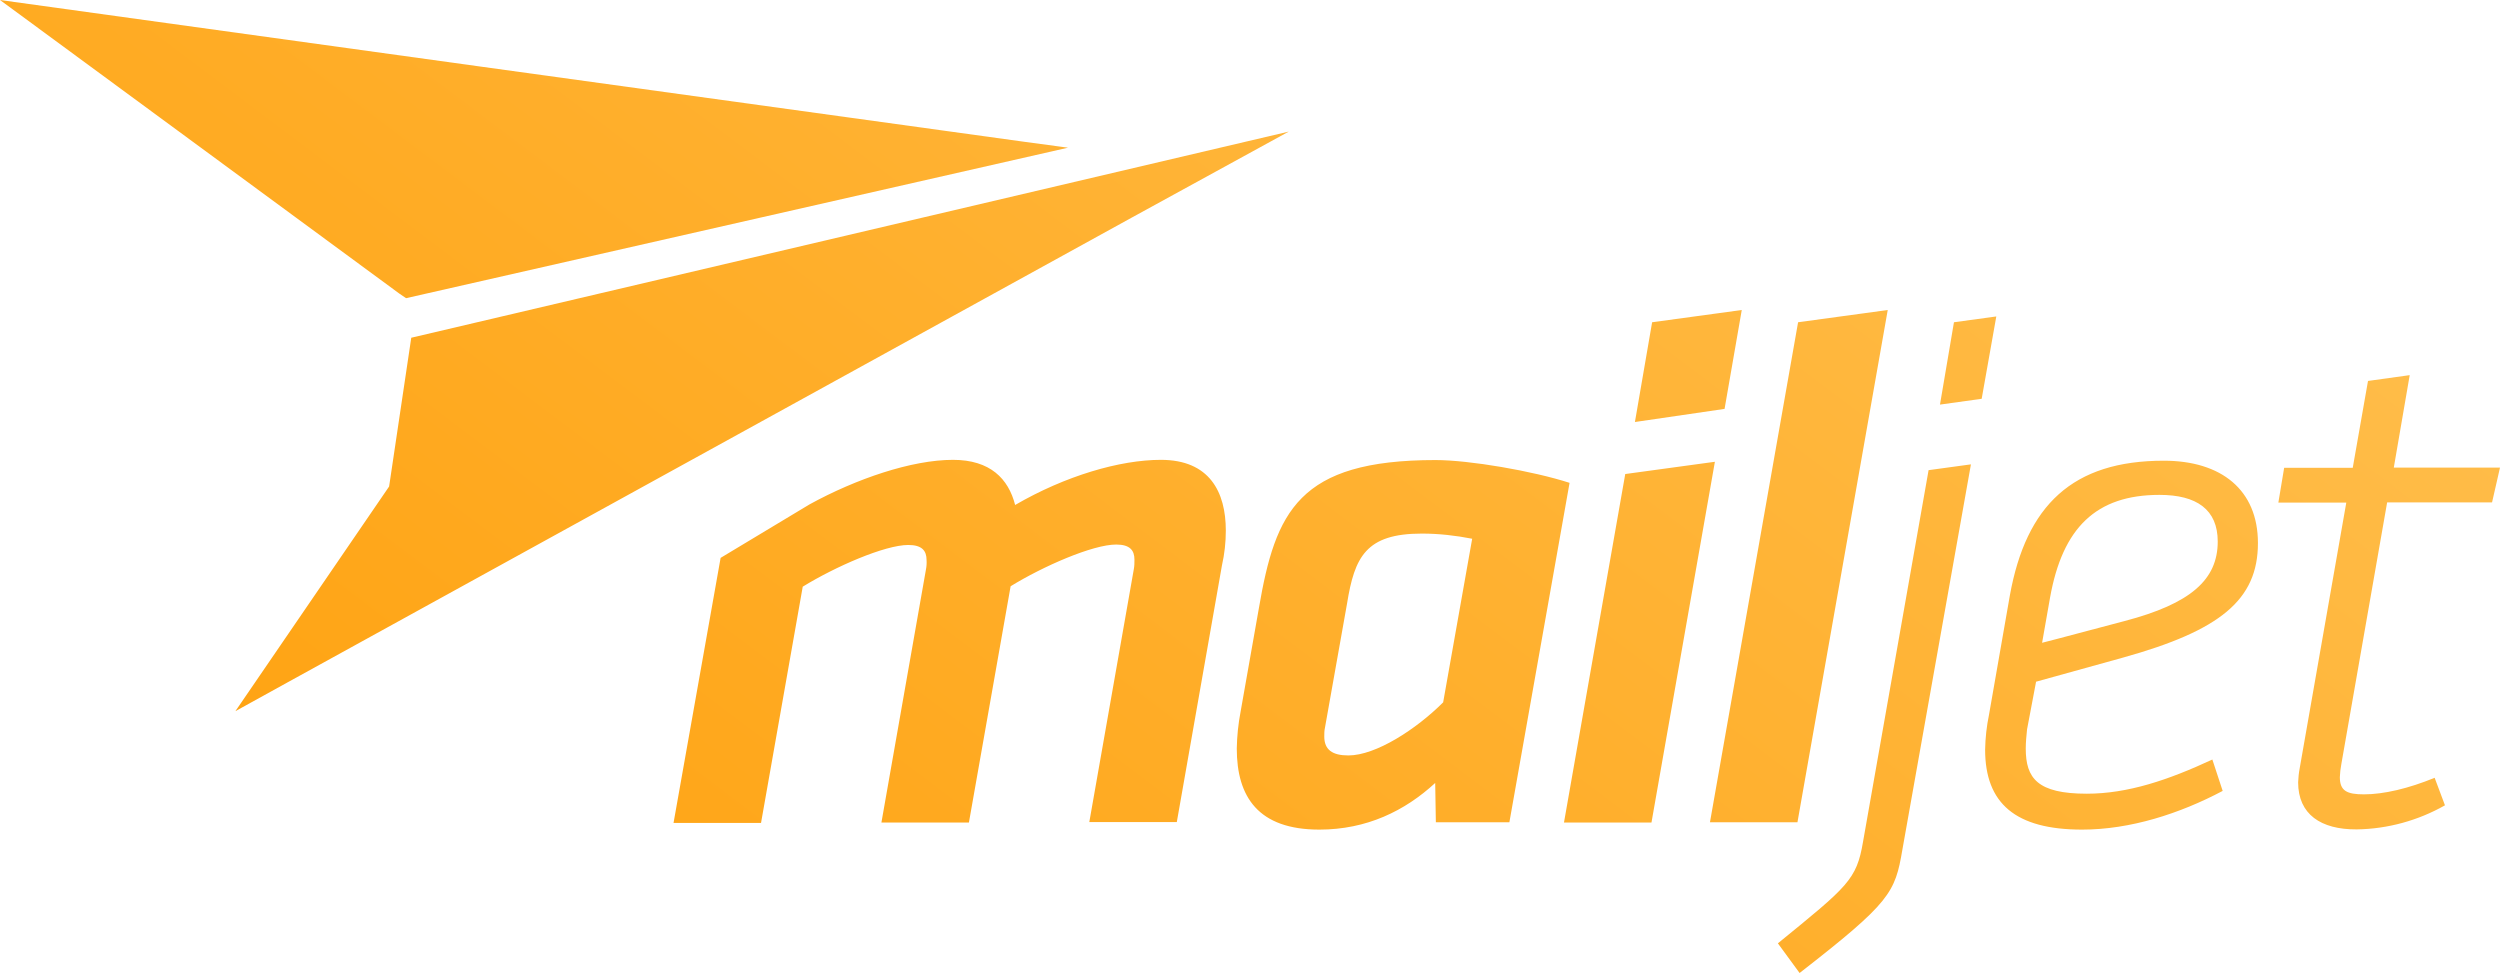
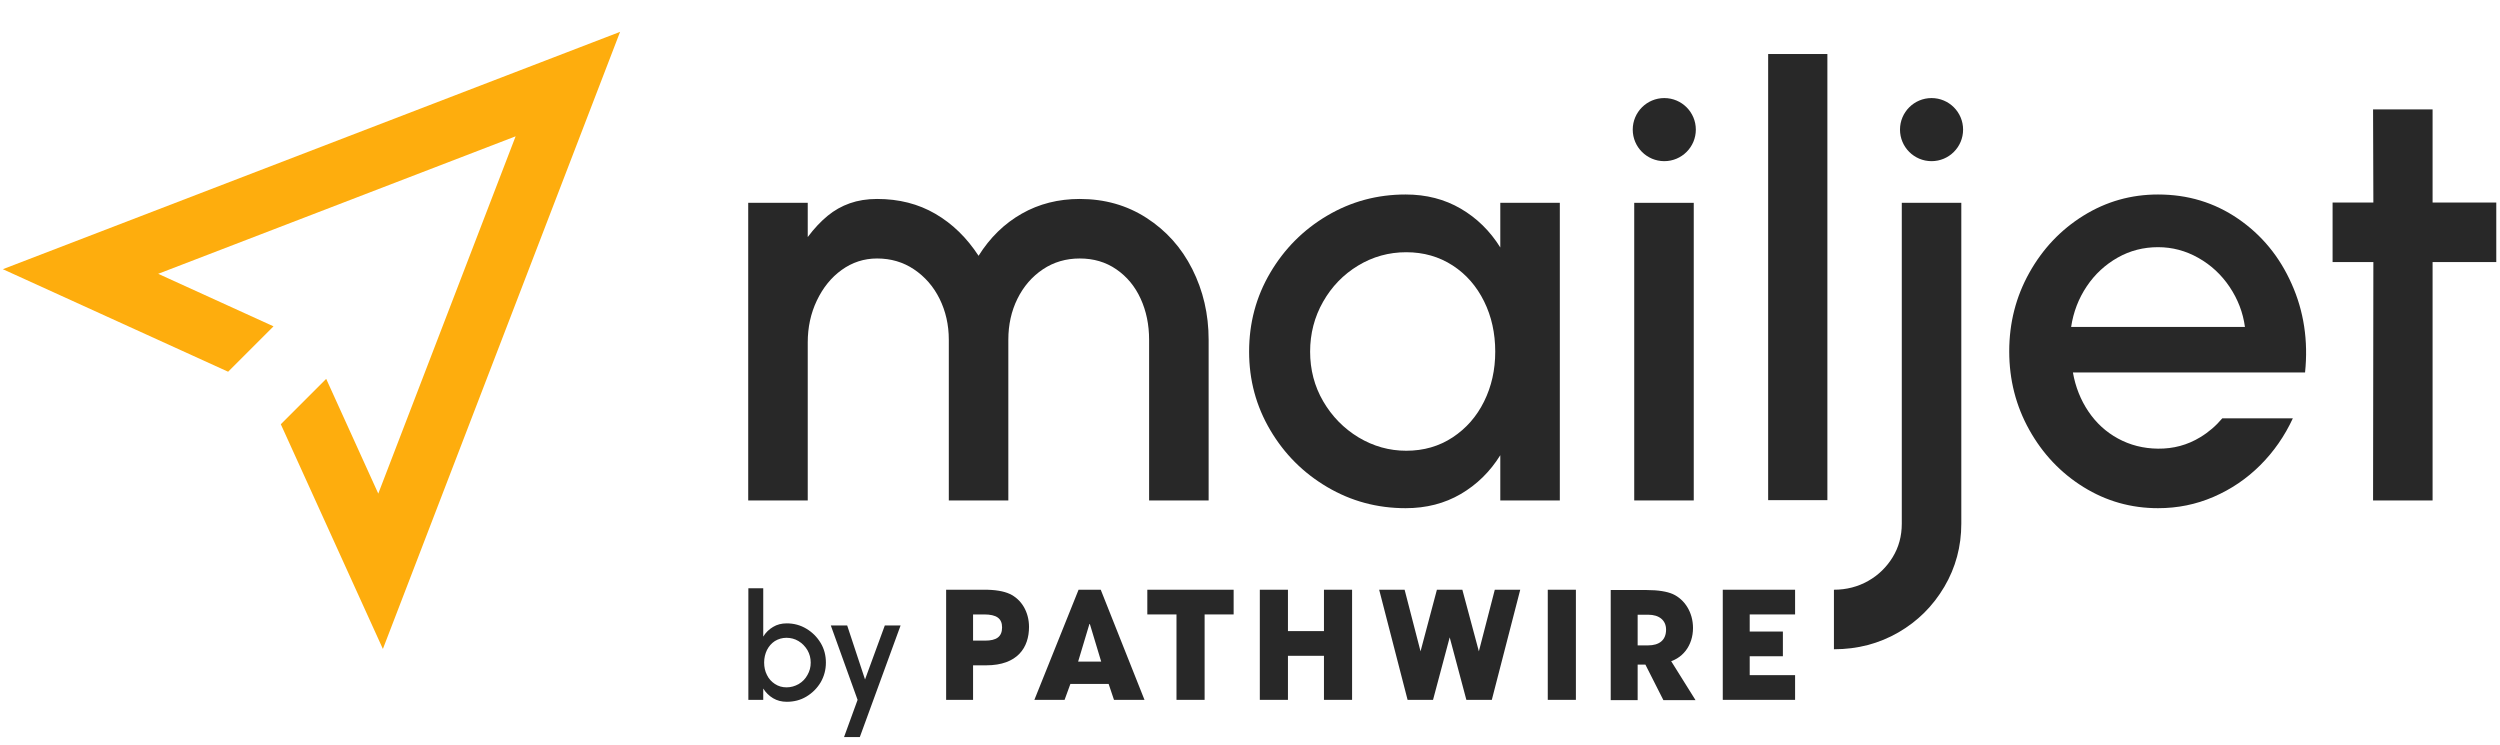
- <svg xmlns="http://www.w3.org/2000/svg" viewBox="2 0.8 1162.9 452.6" width="2500" height="973">
-   <linearGradient id="a" gradientUnits="userSpaceOnUse" x1="776.817" x2="335.384" y1="-85.492" y2="500.309">
-     <stop offset="0" stop-color="#ffbc48" />
-     <stop offset="1" stop-color="#ffa414" />
-   </linearGradient>
-   <path d="M193.3 157.9L183 227.1l-71.5 104.5 24.1-13.3 392.7-216.2L601.5 62zm-2.4-18.4l307.9-70-20-2.7-80.9-11.2-171.4-23.7L2 .8l82.3 60.5 103.5 76.1zm696 256.6c-3.4 20-5.5 24.4-47.8 57.3L829 439.6c32.5-26.5 36.6-29.5 39.6-47.2l30.5-172.9 19.7-2.7zm24-245.4l19.7-2.7-6.8 38.3-19.4 2.7zm34 189.4c-.3 3-.6 6-.6 8.9 0 13.8 5.4 21 28.4 21 19.1 0 38-6.4 58.4-15.9l4.8 14.6c-20 10.6-43 18-65.4 18-31 0-45.1-12.2-45.1-37.2.1-5.5.7-10.9 1.8-16.2l9.7-55.5c7.6-42 29.2-62.7 71.6-62.7 26.8 0 43.8 13.6 43.8 38.3 0 26.5-17.6 40.7-62.8 53.3-31.9 8.8-40.4 11.2-40.4 11.2zm88.7-87.4c0-14.9-9.8-21.7-27.1-21.7-29.5 0-45.1 15.3-50.9 47.8l-3.7 21s6.4-1.6 38.3-10.1c30.9-8.1 43.4-19.3 43.4-37zm37.4 112c.1-2.2.3-4.3.7-6.4l21.7-123.7h-31.6l2.7-16.2h31.9l7.1-40.4 19.4-2.7-7.4 43h49.4l-3.7 16.2h-48.8l-21.3 121.7c-.4 2.1-.6 4-.7 6.1 0 6.4 3.3 8 11.2 8 9.2 0 20.7-2.7 32.9-7.7l4.8 12.8c-12.5 7.1-26.7 11-41.1 11.2-16.6.1-27.2-7-27.2-21.9zM378.6 235.4c21.7-11.9 47.5-20.7 66.7-20.7 17.3 0 25.8 8.8 28.9 21 23.4-13.6 48.8-21 67.8-21 22.6 0 30.2 14.9 30.2 32.9 0 5.5-.6 10.9-1.8 16.2l-21 119.4h-40.7l20.7-117.6c.3-1.5.3-3 .3-4.5 0-4.3-2.1-7-8.5-7-10.9 0-34 10.1-49.1 19.4l-19.4 109.9H412l20.7-117.6c.3-1.5.4-3 .3-4.5 0-4.3-2.1-7-8.5-7-10.9 0-34 10.1-49.1 19.4L356 383.6h-40.7l21.9-123.3m366.9 123h-34.2l-.3-18.3c-14.1 13-31.9 21.7-53.9 21.7-28.4 0-38.4-15.2-38.4-37.7.1-5.8.7-11.6 1.8-17.3l8.5-48.1c7.7-44.8 18.3-68.8 82.1-68.8 15.9 0 45.4 5.1 62.4 10.6zm-17.3-131.9c-7.7-1.5-15.5-2.4-23.4-2.4-26.1 0-31.3 10.9-34.8 32.5l-10.3 57.9c-.3 1.3-.3 2.7-.3 4 0 6.1 3.7 8.8 11.2 8.8 12.8 0 31.6-12.2 44.1-24.7zm71.2-30.1l41.7-5.7-29.5 167.8h-40.7zm12.5-70.6l41.7-5.7-8 46-41.7 6.1zm67.9 0l41.7-5.7-42 238.3h-40.7z" fill="url(#a)" />
+ <svg xmlns="http://www.w3.org/2000/svg" version="1.1" id="Layer_1" x="0px" y="0px" viewBox="0 0 1680 500" style="enable-background:new 0 0 1680 500;" xml:space="preserve">
+   <style type="text/css">
+ 	.st0{fill:#282828;}
+ 	.st1{fill:#FEAD0D;}
+ </style>
+   <g>
+     <path class="st0" d="M502.8,136.3h40v23c4.4-5.9,8.9-10.6,13.4-14.3c4.5-3.7,9.5-6.5,14.9-8.4c5.4-1.9,11.5-2.9,18.3-2.9   c14.7,0,27.7,3.3,39.2,10c11.5,6.7,21.1,16.1,29,28.2c7.7-12.3,17.4-21.7,29-28.3c11.6-6.6,24.6-9.9,39-9.9   c16.7,0,31.6,4.2,44.8,12.7c13.2,8.5,23.5,19.9,30.8,34.4c7.3,14.5,11,30.3,11,47.5v108h-40v-108c0-10.1-1.9-19.3-5.7-27.6   c-3.8-8.3-9.2-14.8-16.3-19.7c-7.1-4.9-15.3-7.3-24.6-7.3c-9.2,0-17.5,2.4-24.8,7.3c-7.3,4.9-13,11.5-17.1,19.8   c-4.1,8.3-6.1,17.5-6.1,27.5v108h-40v-108c0-10-2.1-19.2-6.2-27.5c-4.1-8.3-9.9-14.9-17.2-19.8c-7.3-4.9-15.6-7.3-24.8-7.3   c-8.8,0-16.7,2.6-23.8,7.7c-7.1,5.1-12.6,12-16.7,20.6c-4.1,8.6-6.1,18-6.1,28.1v106.2h-40V136.3z" />
+     <path class="st0" d="M1048.2,136.3v200h-40v-30.4c-6.9,11.1-15.8,19.8-26.6,26.1s-23.1,9.5-37,9.5c-19.1,0-36.6-4.7-52.7-14.2   c-16.1-9.5-28.8-22.2-38.3-38.3c-9.5-16.1-14.2-33.6-14.2-52.7c0-19.2,4.7-36.9,14.2-53c9.5-16.1,22.2-28.9,38.3-38.4   c16.1-9.5,33.6-14.2,52.7-14.2c13.9,0,26.2,3.2,37,9.5c10.8,6.3,19.7,15,26.6,26.1v-30H1048.2z M945,302.9c11.7,0,22.1-3,31.2-9   c9.1-6,16.1-14,21.1-24.1c5-10.1,7.5-21.2,7.5-33.5c0-12.4-2.5-23.7-7.5-33.8c-5-10.1-12-18.2-21.1-24.1   c-9.1-5.9-19.5-8.9-31.2-8.9c-11.7,0-22.5,3-32.4,9c-9.9,6-17.7,14.1-23.5,24.3s-8.7,21.4-8.7,33.5c0,12.1,2.9,23.3,8.8,33.4   c5.9,10.1,13.8,18.2,23.7,24.2C922.9,299.9,933.6,302.9,945,302.9z" />
+     <path class="st0" d="M1138.2,136.3v200h-40v-200H1138.2z" />
+     <path class="st0" d="M1188.2,36.3h39.8v299.8h-39.8V36.3z" />
+     <path class="st0" d="M1232.4,436.3c0-2.4,0-5.1,0-8.1s0-6.1,0-9.3c0-4,0-7.9,0-11.8c0-3.9,0-7.5,0-10.8c8.4,0,16.1-2,23-5.9   c6.9-3.9,12.4-9.3,16.5-16c4.1-6.7,6.1-14.2,6.1-22.5V136.3h40v215.6c0,15.3-3.8,29.5-11.4,42.4c-7.6,12.9-17.9,23.2-30.9,30.7   C1262.7,432.5,1248.3,436.3,1232.4,436.3z" />
+     <path class="st0" d="M1540,190.8c-8.1-18.3-20.1-32.9-36-43.8c-15.9-10.9-33.8-16.3-53.8-16.3c-18.1,0-34.8,4.7-50.1,14.2   c-15.3,9.5-27.4,22.3-36.4,38.4s-13.5,33.7-13.5,52.8c0,19.1,4.5,36.7,13.5,52.8s21.1,28.9,36.4,38.4c15.3,9.5,32,14.2,50.1,14.2   c13.1,0,25.5-2.5,37.3-7.6c11.8-5.1,22.3-12.2,31.4-21.3c9.1-9.1,16.4-19.6,21.9-31.5h-47.4c-4.3,5.1-9.2,9.3-14.8,12.7   c-8.7,5.3-18.1,7.8-28.4,7.7c-9.9-0.1-18.8-2.4-26.9-6.8s-14.7-10.5-19.9-18.2s-8.7-16.5-10.4-26.2h156   C1551.2,229,1548.2,209.1,1540,190.8z M1391.8,219.7c1.5-10,5-19.1,10.5-27.3c5.5-8.2,12.5-14.6,20.8-19.3c8.3-4.7,17.4-7,27.1-7   c9.6,0,18.6,2.4,27.1,7.2s15.5,11.3,21,19.5s9,17.2,10.3,26.9H1391.8z" />
+     <path class="st0" d="M1634.7,176.1v160.2h-40l0.2-160.2h-27.4v-40h27.4l-0.2-62.6h40v62.6h42.8v40H1634.7z" />
+     <circle class="st0" cx="1118.4" cy="87.1" r="21.2" />
+     <circle class="st0" cx="1298" cy="87.1" r="21.2" />
+   </g>
+   <path class="st1" d="M1.9,180.9l151.4,68.9l30.5-30.5l-77.5-35.3l240.2-92.4l-92.3,240.1l-35-77.1l-30.5,30.5l1.6,3.5l67,147.5  L416.7,21.4L1.9,180.9z" />
+   <g>
+     <path class="st0" d="M635.8,470.3v-74h25c7.9-0.1,13.8,1,17.7,2.8c8,3.7,13,12.2,13,22.2c0,13.7-7.6,25.8-28.8,25.8h-8.8v23.2   H635.8z M662,430.5c7.6,0,11.4-2.6,11.4-8.9c0-6-3.7-8.7-12.1-8.7h-7.4v17.6H662z" />
+     <path class="st0" d="M748.6,470.3l-3.6-10.7h-25.7l-3.9,10.7h-20.3l29.7-74h14.9l29.4,74H748.6z M732.4,419.4l-0.3-0.1l-7.6,25.3   H740L732.4,419.4z" />
+     <path class="st0" d="M790.6,470.3v-57.4H771v-16.6h58v16.6h-19.5v57.4H790.6z" />
+     <path class="st0" d="M889.7,470.3v-29.6h-24.2v29.6h-18.9v-74h18.9v27.8h24.2v-27.8h18.9v74H889.7z" />
+     <path class="st0" d="M1040.1,470.3v-74h18.9v74H1040.1z" />
+     <path class="st0" d="M1157.7,470.3v-74h48.6v16.6h-30.5v11.5h22.3V441h-22.3v12.7h30.5v16.6H1157.7z" />
+     <line class="st0" x1="984.9" y1="470.3" x2="1002" y2="470.3" />
+     <polygon class="st0" points="1004.5,396.3 993.8,437.7 982.7,396.3 965.6,396.3 954.6,437.7 943.9,396.3 926.8,396.3 945.9,470.3    963,470.3 974.2,428.3 985.4,470.3 985.4,470.3 1002.5,470.3 1002.5,470.3 1021.6,396.3  " />
+     <path class="st0" d="M1117.8,470.5l-12.1-23.9h-5h-0.2v23.9h-18.1v-74h24.2c7.7,0,13.6,1,17.5,2.7c8,3.6,13.6,12.3,13.6,22.8   c0,11.7-7,21.3-18.4,23.3l2.1-3.6l18,28.8H1117.8z M1107.5,433.7c7.5,0,12.1-3.5,12.1-10.6c0-6.4-4.8-10-11.9-10h-7.2v20.6H1107.5z   " />
+   </g>
+   <g>
+     <path class="st0" d="M528.7,418.9c4.8,0,9.2,1.2,13.2,3.6c4,2.4,7.2,5.6,9.6,9.6c2.4,4,3.5,8.4,3.5,13.2c0,4.8-1.2,9.2-3.5,13.2   c-2.4,4-5.6,7.2-9.6,9.6c-4,2.4-8.4,3.5-13.2,3.5c-3.5,0-6.5-0.8-9.2-2.4c-2.7-1.6-4.9-3.8-6.6-6.5v7.6h-10v-75h10v32.5   c1.7-2.8,3.9-4.9,6.6-6.5C522.1,419.7,525.2,418.9,528.7,418.9z M528.6,461.9c2.9,0,5.6-0.8,8.1-2.2c2.5-1.5,4.5-3.5,5.9-6.1   c1.5-2.6,2.2-5.3,2.2-8.3c0-3-0.7-5.8-2.2-8.4c-1.5-2.5-3.5-4.6-6-6.1c-2.5-1.5-5.2-2.2-8.1-2.2s-5.5,0.8-7.8,2.2   c-2.3,1.5-4,3.5-5.3,6c-1.2,2.5-1.9,5.3-1.9,8.4c0,3.1,0.6,5.9,1.9,8.4c1.2,2.5,3,4.5,5.3,6C523.1,461.2,525.7,461.9,528.6,461.9z" />
+     <path class="st0" d="M605.2,420.3l-27.4,75h-10.6l9.1-25l-18-50h11l12,36.3l13.3-36.3H605.2z" />
+   </g>
</svg>
